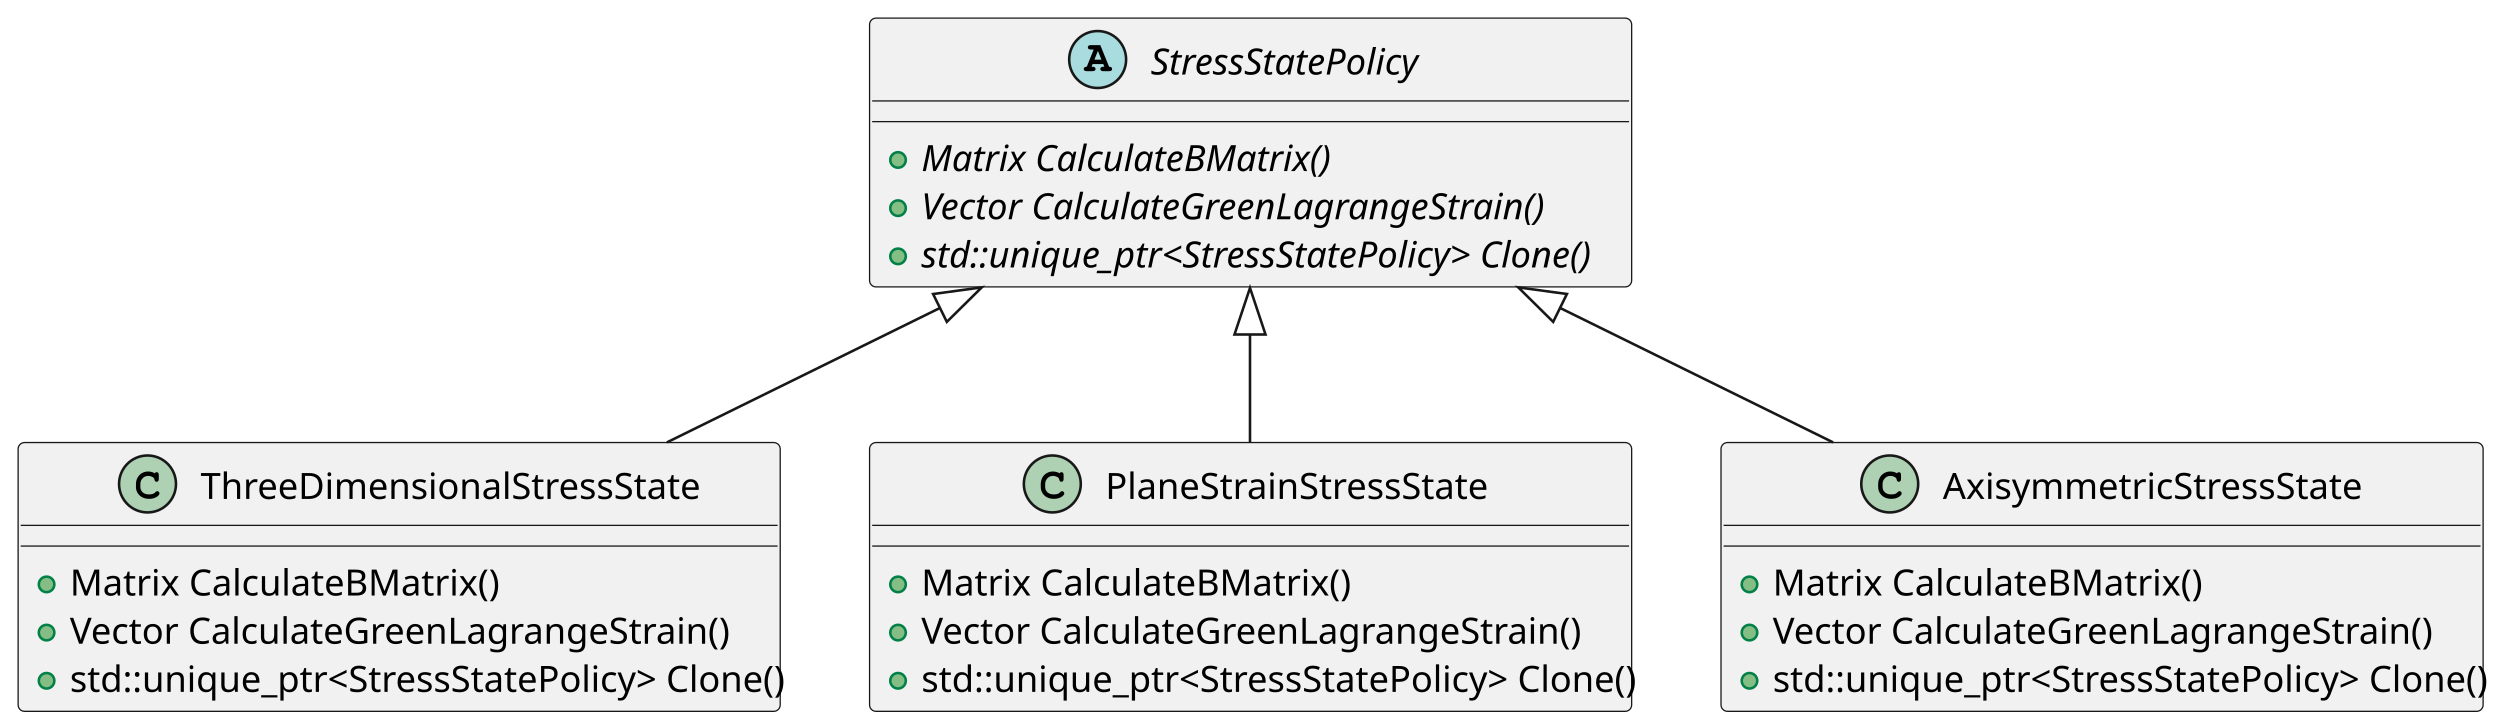
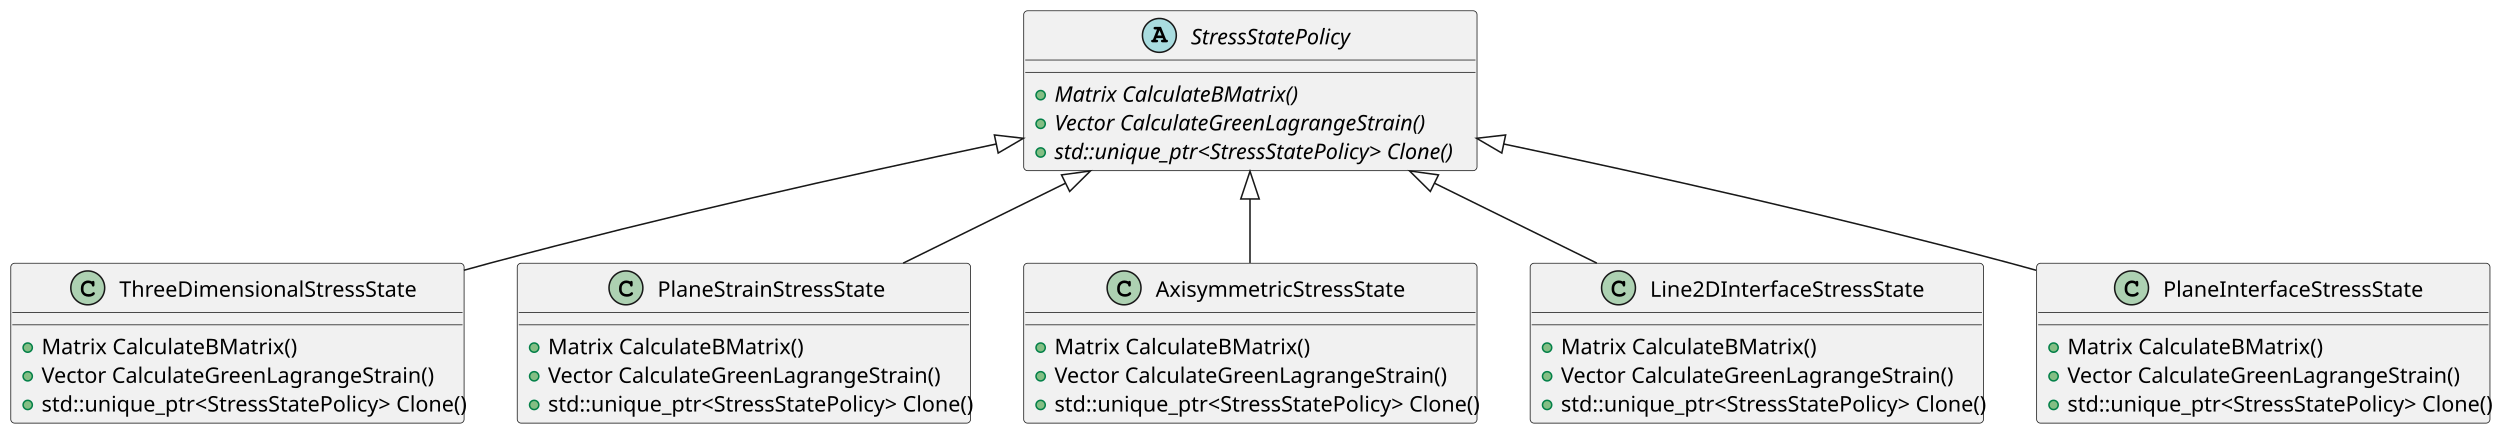
- <svg xmlns="http://www.w3.org/2000/svg" contentStyleType="text/css" height="281px" preserveAspectRatio="none" style="width:966px;height:281px;background:#FFFFFF;" version="1.1" viewBox="0 0 966 281" width="966px" zoomAndPan="magnify">
+ <svg xmlns="http://www.w3.org/2000/svg" contentStyleType="text/css" data-diagram-type="CLASS" height="281px" preserveAspectRatio="none" style="width:1624px;height:281px;background:#FFFFFF;" version="1.1" viewBox="0 0 1624 281" width="1624px" zoomAndPan="magnify">
  <defs />
  <g>
-     <g id="elem_StressStatePolicy">
-       <rect codeLine="2" fill="#F1F1F1" height="103.863" id="StressStatePolicy" rx="2.5" ry="2.5" style="stroke:#181818;stroke-width:0.5;" width="294.475" x="336" y="7" />
-       <ellipse cx="424.132" cy="23" fill="#A9DCDF" rx="11" ry="11" style="stroke:#181818;stroke-width:1.0;" />
-       <path d="M426.32,24.766 L422.179,24.766 L421.757,25.797 L422.179,25.797 Q422.789,25.797 423.054,26.031 Q423.32,26.266 423.32,26.656 Q423.32,27.031 423.054,27.266 Q422.789,27.5 422.179,27.5 L419.882,27.5 Q419.273,27.5 419.023,27.266 Q418.757,27.031 418.757,26.641 Q418.757,26.266 419.039,26.031 Q419.304,25.781 419.929,25.797 L422.601,19.141 L421.492,19.141 Q420.882,19.141 420.617,18.906 Q420.351,18.672 420.351,18.281 Q420.351,17.906 420.617,17.672 Q420.882,17.438 421.492,17.438 L425.164,17.438 L428.554,25.797 Q429.148,25.797 429.335,25.938 Q429.726,26.203 429.726,26.656 Q429.726,27.031 429.46,27.266 Q429.21,27.5 428.601,27.5 L426.304,27.5 Q425.695,27.5 425.429,27.266 Q425.164,27.031 425.164,26.641 Q425.164,26.266 425.429,26.031 Q425.695,25.797 426.304,25.797 L426.726,25.797 L426.32,24.766 Z M425.601,23.062 L424.242,19.688 L422.867,23.062 L425.601,23.062 Z " fill="#000000" />
-       <text fill="#000000" font-family="sans-serif" font-size="14" font-style="italic" lengthAdjust="spacing" textLength="109.71" x="444.632" y="28.797">StressStatePolicy</text>
-       <line style="stroke:#181818;stroke-width:0.5;" x1="337" x2="629.475" y1="39" y2="39" />
-       <line style="stroke:#181818;stroke-width:0.5;" x1="337" x2="629.475" y1="47" y2="47" />
-       <ellipse cx="347" cy="61.81" fill="#84BE84" rx="3" ry="3" style="stroke:#038048;stroke-width:1.0;" />
-       <text fill="#000000" font-family="sans-serif" font-size="14" font-style="italic" lengthAdjust="spacing" textLength="157.138" x="356" y="66.107">Matrix CalculateBMatrix()</text>
-       <ellipse cx="347" cy="80.432" fill="#84BE84" rx="3" ry="3" style="stroke:#038048;stroke-width:1.0;" />
-       <text fill="#000000" font-family="sans-serif" font-size="14" font-style="italic" lengthAdjust="spacing" textLength="246.689" x="356" y="84.728">Vector CalculateGreenLagrangeStrain()</text>
-       <ellipse cx="347" cy="99.053" fill="#84BE84" rx="3" ry="3" style="stroke:#038048;stroke-width:1.0;" />
-       <text fill="#000000" font-family="sans-serif" font-size="14" font-style="italic" lengthAdjust="spacing" textLength="268.475" x="356" y="103.35">std::unique_ptr&lt;StressStatePolicy&gt; Clone()</text>
+     <g class="entity" data-entity="StressStatePolicy" data-source-line="2" data-uid="ent0002" id="entity_StressStatePolicy">
+       <rect fill="#F1F1F1" height="103.863" rx="2.5" ry="2.5" style="stroke:#181818;stroke-width:0.5;" width="294.475" x="665" y="7" />
+       <ellipse cx="753.132" cy="23" fill="#A9DCDF" rx="11" ry="11" style="stroke:#181818;stroke-width:1;" />
+       <path d="M755.32,24.766 L751.179,24.766 L750.757,25.797 L751.179,25.797 Q751.789,25.797 752.054,26.031 Q752.32,26.266 752.32,26.656 Q752.32,27.031 752.054,27.266 Q751.789,27.5 751.179,27.5 L748.882,27.5 Q748.273,27.5 748.023,27.266 Q747.757,27.031 747.757,26.641 Q747.757,26.266 748.039,26.031 Q748.304,25.781 748.929,25.797 L751.601,19.141 L750.492,19.141 Q749.882,19.141 749.617,18.906 Q749.351,18.672 749.351,18.281 Q749.351,17.906 749.617,17.672 Q749.882,17.438 750.492,17.438 L754.164,17.438 L757.554,25.797 Q758.148,25.797 758.335,25.938 Q758.726,26.203 758.726,26.656 Q758.726,27.031 758.46,27.266 Q758.21,27.5 757.601,27.5 L755.304,27.5 Q754.695,27.5 754.429,27.266 Q754.164,27.031 754.164,26.641 Q754.164,26.266 754.429,26.031 Q754.695,25.797 755.304,25.797 L755.726,25.797 L755.32,24.766 Z M754.601,23.062 L753.242,19.688 L751.867,23.062 L754.601,23.062 Z " fill="#000000" />
+       <text fill="#000000" font-family="sans-serif" font-size="14" font-style="italic" lengthAdjust="spacing" textLength="109.71" x="773.632" y="28.797">StressStatePolicy</text>
+       <line style="stroke:#181818;stroke-width:0.5;" x1="666" x2="958.475" y1="39" y2="39" />
+       <line style="stroke:#181818;stroke-width:0.5;" x1="666" x2="958.475" y1="47" y2="47" />
+       <ellipse cx="676" cy="61.81" fill="#84BE84" rx="3" ry="3" style="stroke:#038048;stroke-width:1;" />
+       <text fill="#000000" font-family="sans-serif" font-size="14" font-style="italic" lengthAdjust="spacing" textLength="157.138" x="685" y="66.107">Matrix CalculateBMatrix()</text>
+       <ellipse cx="676" cy="80.432" fill="#84BE84" rx="3" ry="3" style="stroke:#038048;stroke-width:1;" />
+       <text fill="#000000" font-family="sans-serif" font-size="14" font-style="italic" lengthAdjust="spacing" textLength="246.689" x="685" y="84.728">Vector CalculateGreenLagrangeStrain()</text>
+       <ellipse cx="676" cy="99.053" fill="#84BE84" rx="3" ry="3" style="stroke:#038048;stroke-width:1;" />
+       <text fill="#000000" font-family="sans-serif" font-size="14" font-style="italic" lengthAdjust="spacing" textLength="268.475" x="685" y="103.35">std::unique_ptr&lt;StressStatePolicy&gt; Clone()</text>
    </g>
-     <g id="elem_ThreeDimensionalStressState">
-       <rect codeLine="9" fill="#F1F1F1" height="103.863" id="ThreeDimensionalStressState" rx="2.5" ry="2.5" style="stroke:#181818;stroke-width:0.5;" width="294.475" x="7" y="171" />
-       <ellipse cx="57.002" cy="187" fill="#ADD1B2" rx="11" ry="11" style="stroke:#181818;stroke-width:1.0;" />
+     <g class="entity" data-entity="ThreeDimensionalStressState" data-source-line="9" data-uid="ent0003" id="entity_ThreeDimensionalStressState">
+       <rect fill="#F1F1F1" height="103.863" rx="2.5" ry="2.5" style="stroke:#181818;stroke-width:0.5;" width="294.475" x="7" y="171" />
+       <ellipse cx="57.002" cy="187" fill="#ADD1B2" rx="11" ry="11" style="stroke:#181818;stroke-width:1;" />
      <path d="M59.767,182.875 Q59.923,182.656 60.111,182.547 Q60.298,182.438 60.517,182.438 Q60.892,182.438 61.127,182.703 Q61.361,182.953 61.361,183.562 L61.361,185.016 Q61.361,185.625 61.127,185.891 Q60.892,186.156 60.517,186.156 Q60.173,186.156 59.97,185.953 Q59.767,185.766 59.658,185.25 Q59.611,184.891 59.423,184.703 Q59.095,184.328 58.486,184.109 Q57.877,183.891 57.252,183.891 Q56.486,183.891 55.845,184.219 Q55.22,184.547 54.72,185.297 Q54.236,186.047 54.236,187.078 L54.236,188.172 Q54.236,189.406 55.127,190.234 Q56.017,191.047 57.611,191.047 Q58.548,191.047 59.205,190.797 Q59.595,190.641 60.017,190.203 Q60.283,189.938 60.423,189.859 Q60.58,189.781 60.783,189.781 Q61.111,189.781 61.361,190.047 Q61.627,190.297 61.627,190.641 Q61.627,190.984 61.283,191.391 Q60.783,191.969 59.986,192.297 Q58.908,192.75 57.611,192.75 Q56.095,192.75 54.892,192.125 Q53.908,191.625 53.22,190.562 Q52.533,189.484 52.533,188.203 L52.533,187.047 Q52.533,185.719 53.142,184.578 Q53.767,183.422 54.861,182.812 Q55.955,182.188 57.189,182.188 Q57.923,182.188 58.564,182.359 Q59.22,182.516 59.767,182.875 Z " fill="#000000" />
      <text fill="#000000" font-family="sans-serif" font-size="14" lengthAdjust="spacing" textLength="185.972" x="77.501" y="192.797">ThreeDimensionalStressState</text>
      <line style="stroke:#181818;stroke-width:0.5;" x1="8" x2="300.475" y1="203" y2="203" />
      <line style="stroke:#181818;stroke-width:0.5;" x1="8" x2="300.475" y1="211" y2="211" />
-       <ellipse cx="18" cy="225.81" fill="#84BE84" rx="3" ry="3" style="stroke:#038048;stroke-width:1.0;" />
+       <ellipse cx="18" cy="225.81" fill="#84BE84" rx="3" ry="3" style="stroke:#038048;stroke-width:1;" />
      <text fill="#000000" font-family="sans-serif" font-size="14" lengthAdjust="spacing" textLength="157.138" x="27" y="230.107">Matrix CalculateBMatrix()</text>
-       <ellipse cx="18" cy="244.432" fill="#84BE84" rx="3" ry="3" style="stroke:#038048;stroke-width:1.0;" />
+       <ellipse cx="18" cy="244.432" fill="#84BE84" rx="3" ry="3" style="stroke:#038048;stroke-width:1;" />
      <text fill="#000000" font-family="sans-serif" font-size="14" lengthAdjust="spacing" textLength="246.689" x="27" y="248.728">Vector CalculateGreenLagrangeStrain()</text>
-       <ellipse cx="18" cy="263.053" fill="#84BE84" rx="3" ry="3" style="stroke:#038048;stroke-width:1.0;" />
+       <ellipse cx="18" cy="263.053" fill="#84BE84" rx="3" ry="3" style="stroke:#038048;stroke-width:1;" />
      <text fill="#000000" font-family="sans-serif" font-size="14" lengthAdjust="spacing" textLength="268.475" x="27" y="267.35">std::unique_ptr&lt;StressStatePolicy&gt; Clone()</text>
    </g>
-     <g id="elem_PlaneStrainStressState">
-       <rect codeLine="15" fill="#F1F1F1" height="103.863" id="PlaneStrainStressState" rx="2.5" ry="2.5" style="stroke:#181818;stroke-width:0.5;" width="294.475" x="336" y="171" />
-       <ellipse cx="406.615" cy="187" fill="#ADD1B2" rx="11" ry="11" style="stroke:#181818;stroke-width:1.0;" />
+     <g class="entity" data-entity="PlaneStrainStressState" data-source-line="15" data-uid="ent0004" id="entity_PlaneStrainStressState">
+       <rect fill="#F1F1F1" height="103.863" rx="2.5" ry="2.5" style="stroke:#181818;stroke-width:0.5;" width="294.475" x="336" y="171" />
+       <ellipse cx="406.615" cy="187" fill="#ADD1B2" rx="11" ry="11" style="stroke:#181818;stroke-width:1;" />
      <path d="M409.381,182.875 Q409.537,182.656 409.725,182.547 Q409.912,182.438 410.131,182.438 Q410.506,182.438 410.74,182.703 Q410.975,182.953 410.975,183.562 L410.975,185.016 Q410.975,185.625 410.74,185.891 Q410.506,186.156 410.131,186.156 Q409.787,186.156 409.584,185.953 Q409.381,185.766 409.272,185.25 Q409.225,184.891 409.037,184.703 Q408.709,184.328 408.1,184.109 Q407.49,183.891 406.865,183.891 Q406.1,183.891 405.459,184.219 Q404.834,184.547 404.334,185.297 Q403.85,186.047 403.85,187.078 L403.85,188.172 Q403.85,189.406 404.74,190.234 Q405.631,191.047 407.225,191.047 Q408.162,191.047 408.818,190.797 Q409.209,190.641 409.631,190.203 Q409.897,189.938 410.037,189.859 Q410.193,189.781 410.397,189.781 Q410.725,189.781 410.975,190.047 Q411.24,190.297 411.24,190.641 Q411.24,190.984 410.897,191.391 Q410.397,191.969 409.6,192.297 Q408.522,192.75 407.225,192.75 Q405.709,192.75 404.506,192.125 Q403.522,191.625 402.834,190.562 Q402.147,189.484 402.147,188.203 L402.147,187.047 Q402.147,185.719 402.756,184.578 Q403.381,183.422 404.475,182.812 Q405.568,182.188 406.803,182.188 Q407.537,182.188 408.178,182.359 Q408.834,182.516 409.381,182.875 Z " fill="#000000" />
      <text fill="#000000" font-family="sans-serif" font-size="14" lengthAdjust="spacing" textLength="144.744" x="427.115" y="192.797">PlaneStrainStressState</text>
      <line style="stroke:#181818;stroke-width:0.5;" x1="337" x2="629.475" y1="203" y2="203" />
      <line style="stroke:#181818;stroke-width:0.5;" x1="337" x2="629.475" y1="211" y2="211" />
-       <ellipse cx="347" cy="225.81" fill="#84BE84" rx="3" ry="3" style="stroke:#038048;stroke-width:1.0;" />
+       <ellipse cx="347" cy="225.81" fill="#84BE84" rx="3" ry="3" style="stroke:#038048;stroke-width:1;" />
      <text fill="#000000" font-family="sans-serif" font-size="14" lengthAdjust="spacing" textLength="157.138" x="356" y="230.107">Matrix CalculateBMatrix()</text>
-       <ellipse cx="347" cy="244.432" fill="#84BE84" rx="3" ry="3" style="stroke:#038048;stroke-width:1.0;" />
+       <ellipse cx="347" cy="244.432" fill="#84BE84" rx="3" ry="3" style="stroke:#038048;stroke-width:1;" />
      <text fill="#000000" font-family="sans-serif" font-size="14" lengthAdjust="spacing" textLength="246.689" x="356" y="248.728">Vector CalculateGreenLagrangeStrain()</text>
-       <ellipse cx="347" cy="263.053" fill="#84BE84" rx="3" ry="3" style="stroke:#038048;stroke-width:1.0;" />
+       <ellipse cx="347" cy="263.053" fill="#84BE84" rx="3" ry="3" style="stroke:#038048;stroke-width:1;" />
      <text fill="#000000" font-family="sans-serif" font-size="14" lengthAdjust="spacing" textLength="268.475" x="356" y="267.35">std::unique_ptr&lt;StressStatePolicy&gt; Clone()</text>
    </g>
-     <g id="elem_AxisymmetricStressState">
-       <rect codeLine="21" fill="#F1F1F1" height="103.863" id="AxisymmetricStressState" rx="2.5" ry="2.5" style="stroke:#181818;stroke-width:0.5;" width="294.475" x="665" y="171" />
-       <ellipse cx="730.194" cy="187" fill="#ADD1B2" rx="11" ry="11" style="stroke:#181818;stroke-width:1.0;" />
+     <g class="entity" data-entity="AxisymmetricStressState" data-source-line="21" data-uid="ent0005" id="entity_AxisymmetricStressState">
+       <rect fill="#F1F1F1" height="103.863" rx="2.5" ry="2.5" style="stroke:#181818;stroke-width:0.5;" width="294.475" x="665" y="171" />
+       <ellipse cx="730.194" cy="187" fill="#ADD1B2" rx="11" ry="11" style="stroke:#181818;stroke-width:1;" />
      <path d="M732.96,182.875 Q733.116,182.656 733.304,182.547 Q733.491,182.438 733.71,182.438 Q734.085,182.438 734.319,182.703 Q734.554,182.953 734.554,183.562 L734.554,185.016 Q734.554,185.625 734.319,185.891 Q734.085,186.156 733.71,186.156 Q733.366,186.156 733.163,185.953 Q732.96,185.766 732.851,185.25 Q732.804,184.891 732.616,184.703 Q732.288,184.328 731.679,184.109 Q731.069,183.891 730.444,183.891 Q729.679,183.891 729.038,184.219 Q728.413,184.547 727.913,185.297 Q727.429,186.047 727.429,187.078 L727.429,188.172 Q727.429,189.406 728.319,190.234 Q729.21,191.047 730.804,191.047 Q731.741,191.047 732.398,190.797 Q732.788,190.641 733.21,190.203 Q733.476,189.938 733.616,189.859 Q733.773,189.781 733.976,189.781 Q734.304,189.781 734.554,190.047 Q734.819,190.297 734.819,190.641 Q734.819,190.984 734.476,191.391 Q733.976,191.969 733.179,192.297 Q732.101,192.75 730.804,192.75 Q729.288,192.75 728.085,192.125 Q727.101,191.625 726.413,190.562 Q725.726,189.484 725.726,188.203 L725.726,187.047 Q725.726,185.719 726.335,184.578 Q726.96,183.422 728.054,182.812 Q729.148,182.188 730.382,182.188 Q731.116,182.188 731.757,182.359 Q732.413,182.516 732.96,182.875 Z " fill="#000000" />
      <text fill="#000000" font-family="sans-serif" font-size="14" lengthAdjust="spacing" textLength="155.586" x="750.694" y="192.797">AxisymmetricStressState</text>
      <line style="stroke:#181818;stroke-width:0.5;" x1="666" x2="958.475" y1="203" y2="203" />
      <line style="stroke:#181818;stroke-width:0.5;" x1="666" x2="958.475" y1="211" y2="211" />
-       <ellipse cx="676" cy="225.81" fill="#84BE84" rx="3" ry="3" style="stroke:#038048;stroke-width:1.0;" />
+       <ellipse cx="676" cy="225.81" fill="#84BE84" rx="3" ry="3" style="stroke:#038048;stroke-width:1;" />
      <text fill="#000000" font-family="sans-serif" font-size="14" lengthAdjust="spacing" textLength="157.138" x="685" y="230.107">Matrix CalculateBMatrix()</text>
-       <ellipse cx="676" cy="244.432" fill="#84BE84" rx="3" ry="3" style="stroke:#038048;stroke-width:1.0;" />
+       <ellipse cx="676" cy="244.432" fill="#84BE84" rx="3" ry="3" style="stroke:#038048;stroke-width:1;" />
      <text fill="#000000" font-family="sans-serif" font-size="14" lengthAdjust="spacing" textLength="246.689" x="685" y="248.728">Vector CalculateGreenLagrangeStrain()</text>
-       <ellipse cx="676" cy="263.053" fill="#84BE84" rx="3" ry="3" style="stroke:#038048;stroke-width:1.0;" />
+       <ellipse cx="676" cy="263.053" fill="#84BE84" rx="3" ry="3" style="stroke:#038048;stroke-width:1;" />
      <text fill="#000000" font-family="sans-serif" font-size="14" lengthAdjust="spacing" textLength="268.475" x="685" y="267.35">std::unique_ptr&lt;StressStatePolicy&gt; Clone()</text>
    </g>
-     <g id="link_StressStatePolicy_ThreeDimensionalStressState">
-       <path codeLine="27" d="M363.201,118.99 C324.401,138.09 296.49,151.84 257.69,170.94 " fill="none" id="StressStatePolicy-backto-ThreeDimensionalStressState" style="stroke:#181818;stroke-width:1.0;" />
-       <polygon fill="none" points="379.35,111.04,360.551,113.607,365.851,124.373,379.35,111.04" style="stroke:#181818;stroke-width:1.0;" />
+     <g class="entity" data-entity="Line2DInterfaceStressState" data-source-line="27" data-uid="ent0006" id="entity_Line2DInterfaceStressState">
+       <rect fill="#F1F1F1" height="103.863" rx="2.5" ry="2.5" style="stroke:#181818;stroke-width:0.5;" width="294.475" x="994" y="171" />
+       <ellipse cx="1051.384" cy="187" fill="#ADD1B2" rx="11" ry="11" style="stroke:#181818;stroke-width:1;" />
+       <path d="M1054.15,182.875 Q1054.306,182.656 1054.494,182.547 Q1054.681,182.438 1054.9,182.438 Q1055.275,182.438 1055.509,182.703 Q1055.744,182.953 1055.744,183.562 L1055.744,185.016 Q1055.744,185.625 1055.509,185.891 Q1055.275,186.156 1054.9,186.156 Q1054.556,186.156 1054.353,185.953 Q1054.15,185.766 1054.041,185.25 Q1053.994,184.891 1053.806,184.703 Q1053.478,184.328 1052.869,184.109 Q1052.259,183.891 1051.634,183.891 Q1050.869,183.891 1050.228,184.219 Q1049.603,184.547 1049.103,185.297 Q1048.619,186.047 1048.619,187.078 L1048.619,188.172 Q1048.619,189.406 1049.509,190.234 Q1050.4,191.047 1051.994,191.047 Q1052.931,191.047 1053.587,190.797 Q1053.978,190.641 1054.4,190.203 Q1054.666,189.938 1054.806,189.859 Q1054.962,189.781 1055.166,189.781 Q1055.494,189.781 1055.744,190.047 Q1056.009,190.297 1056.009,190.641 Q1056.009,190.984 1055.666,191.391 Q1055.166,191.969 1054.369,192.297 Q1053.291,192.75 1051.994,192.75 Q1050.478,192.75 1049.275,192.125 Q1048.291,191.625 1047.603,190.562 Q1046.916,189.484 1046.916,188.203 L1046.916,187.047 Q1046.916,185.719 1047.525,184.578 Q1048.15,183.422 1049.244,182.812 Q1050.337,182.188 1051.572,182.188 Q1052.306,182.188 1052.947,182.359 Q1053.603,182.516 1054.15,182.875 Z " fill="#000000" />
+       <text fill="#000000" font-family="sans-serif" font-size="14" lengthAdjust="spacing" textLength="171.206" x="1071.884" y="192.797">Line2DInterfaceStressState</text>
+       <line style="stroke:#181818;stroke-width:0.5;" x1="995" x2="1287.475" y1="203" y2="203" />
+       <line style="stroke:#181818;stroke-width:0.5;" x1="995" x2="1287.475" y1="211" y2="211" />
+       <ellipse cx="1005" cy="225.81" fill="#84BE84" rx="3" ry="3" style="stroke:#038048;stroke-width:1;" />
+       <text fill="#000000" font-family="sans-serif" font-size="14" lengthAdjust="spacing" textLength="157.138" x="1014" y="230.107">Matrix CalculateBMatrix()</text>
+       <ellipse cx="1005" cy="244.432" fill="#84BE84" rx="3" ry="3" style="stroke:#038048;stroke-width:1;" />
+       <text fill="#000000" font-family="sans-serif" font-size="14" lengthAdjust="spacing" textLength="246.689" x="1014" y="248.728">Vector CalculateGreenLagrangeStrain()</text>
+       <ellipse cx="1005" cy="263.053" fill="#84BE84" rx="3" ry="3" style="stroke:#038048;stroke-width:1;" />
+       <text fill="#000000" font-family="sans-serif" font-size="14" lengthAdjust="spacing" textLength="268.475" x="1014" y="267.35">std::unique_ptr&lt;StressStatePolicy&gt; Clone()</text>
    </g>
-     <g id="link_StressStatePolicy_PlaneStrainStressState">
-       <path codeLine="28" d="M483,129.26 C483,148.26 483,151.8 483,170.8 " fill="none" id="StressStatePolicy-backto-PlaneStrainStressState" style="stroke:#181818;stroke-width:1.0;" />
-       <polygon fill="none" points="483,111.26,477,129.26,489,129.26,483,111.26" style="stroke:#181818;stroke-width:1.0;" />
+     <g class="entity" data-entity="PlaneInterfaceStressState" data-source-line="33" data-uid="ent0007" id="entity_PlaneInterfaceStressState">
+       <rect fill="#F1F1F1" height="103.863" rx="2.5" ry="2.5" style="stroke:#181818;stroke-width:0.5;" width="294.475" x="1323" y="171" />
+       <ellipse cx="1384.664" cy="187" fill="#ADD1B2" rx="11" ry="11" style="stroke:#181818;stroke-width:1;" />
+       <path d="M1387.429,182.875 Q1387.585,182.656 1387.773,182.547 Q1387.96,182.438 1388.179,182.438 Q1388.554,182.438 1388.789,182.703 Q1389.023,182.953 1389.023,183.562 L1389.023,185.016 Q1389.023,185.625 1388.789,185.891 Q1388.554,186.156 1388.179,186.156 Q1387.835,186.156 1387.632,185.953 Q1387.429,185.766 1387.32,185.25 Q1387.273,184.891 1387.085,184.703 Q1386.757,184.328 1386.148,184.109 Q1385.539,183.891 1384.914,183.891 Q1384.148,183.891 1383.507,184.219 Q1382.882,184.547 1382.382,185.297 Q1381.898,186.047 1381.898,187.078 L1381.898,188.172 Q1381.898,189.406 1382.789,190.234 Q1383.679,191.047 1385.273,191.047 Q1386.21,191.047 1386.867,190.797 Q1387.257,190.641 1387.679,190.203 Q1387.945,189.938 1388.085,189.859 Q1388.242,189.781 1388.445,189.781 Q1388.773,189.781 1389.023,190.047 Q1389.289,190.297 1389.289,190.641 Q1389.289,190.984 1388.945,191.391 Q1388.445,191.969 1387.648,192.297 Q1386.57,192.75 1385.273,192.75 Q1383.757,192.75 1382.554,192.125 Q1381.57,191.625 1380.882,190.562 Q1380.195,189.484 1380.195,188.203 L1380.195,187.047 Q1380.195,185.719 1380.804,184.578 Q1381.429,183.422 1382.523,182.812 Q1383.617,182.188 1384.851,182.188 Q1385.585,182.188 1386.226,182.359 Q1386.882,182.516 1387.429,182.875 Z " fill="#000000" />
+       <text fill="#000000" font-family="sans-serif" font-size="14" lengthAdjust="spacing" textLength="162.648" x="1405.164" y="192.797">PlaneInterfaceStressState</text>
+       <line style="stroke:#181818;stroke-width:0.5;" x1="1324" x2="1616.475" y1="203" y2="203" />
+       <line style="stroke:#181818;stroke-width:0.5;" x1="1324" x2="1616.475" y1="211" y2="211" />
+       <ellipse cx="1334" cy="225.81" fill="#84BE84" rx="3" ry="3" style="stroke:#038048;stroke-width:1;" />
+       <text fill="#000000" font-family="sans-serif" font-size="14" lengthAdjust="spacing" textLength="157.138" x="1343" y="230.107">Matrix CalculateBMatrix()</text>
+       <ellipse cx="1334" cy="244.432" fill="#84BE84" rx="3" ry="3" style="stroke:#038048;stroke-width:1;" />
+       <text fill="#000000" font-family="sans-serif" font-size="14" lengthAdjust="spacing" textLength="246.689" x="1343" y="248.728">Vector CalculateGreenLagrangeStrain()</text>
+       <ellipse cx="1334" cy="263.053" fill="#84BE84" rx="3" ry="3" style="stroke:#038048;stroke-width:1;" />
+       <text fill="#000000" font-family="sans-serif" font-size="14" lengthAdjust="spacing" textLength="268.475" x="1343" y="267.35">std::unique_ptr&lt;StressStatePolicy&gt; Clone()</text>
    </g>
-     <g id="link_StressStatePolicy_AxisymmetricStressState">
-       <path codeLine="29" d="M602.799,118.99 C641.599,138.09 669.51,151.84 708.31,170.94 " fill="none" id="StressStatePolicy-backto-AxisymmetricStressState" style="stroke:#181818;stroke-width:1.0;" />
-       <polygon fill="none" points="586.65,111.04,600.149,124.373,605.449,113.607,586.65,111.04" style="stroke:#181818;stroke-width:1.0;" />
+     <g class="link" data-entity-1="StressStatePolicy" data-entity-2="ThreeDimensionalStressState" data-source-line="39" data-uid="lnk8" id="link_StressStatePolicy_ThreeDimensionalStressState">
+       <path codeLine="39" d="M647.187,93.543 C548.567,114.333 433.7,140.06 318,171 C312.53,172.46 306.96,173.99 301.35,175.56" fill="none" id="StressStatePolicy-backto-ThreeDimensionalStressState" style="stroke:#181818;stroke-width:1;" />
+       <polygon fill="none" points="664.8,89.83,645.949,87.672,648.425,99.414,664.8,89.83" style="stroke:#181818;stroke-width:1;" />
+     </g>
+     <g class="link" data-entity-1="StressStatePolicy" data-entity-2="PlaneStrainStressState" data-source-line="40" data-uid="lnk9" id="link_StressStatePolicy_PlaneStrainStressState">
+       <path codeLine="40" d="M692.201,118.99 C653.401,138.09 625.49,151.84 586.69,170.94" fill="none" id="StressStatePolicy-backto-PlaneStrainStressState" style="stroke:#181818;stroke-width:1;" />
+       <polygon fill="none" points="708.35,111.04,689.551,113.607,694.851,124.373,708.35,111.04" style="stroke:#181818;stroke-width:1;" />
+     </g>
+     <g class="link" data-entity-1="StressStatePolicy" data-entity-2="AxisymmetricStressState" data-source-line="41" data-uid="lnk10" id="link_StressStatePolicy_AxisymmetricStressState">
+       <path codeLine="41" d="M812,129.26 C812,148.26 812,151.8 812,170.8" fill="none" id="StressStatePolicy-backto-AxisymmetricStressState" style="stroke:#181818;stroke-width:1;" />
+       <polygon fill="none" points="812,111.26,806,129.26,818,129.26,812,111.26" style="stroke:#181818;stroke-width:1;" />
+     </g>
+     <g class="link" data-entity-1="StressStatePolicy" data-entity-2="Line2DInterfaceStressState" data-source-line="42" data-uid="lnk11" id="link_StressStatePolicy_Line2DInterfaceStressState">
+       <path codeLine="42" d="M931.799,118.99 C970.599,138.09 998.51,151.84 1037.31,170.94" fill="none" id="StressStatePolicy-backto-Line2DInterfaceStressState" style="stroke:#181818;stroke-width:1;" />
+       <polygon fill="none" points="915.65,111.04,929.149,124.373,934.449,113.607,915.65,111.04" style="stroke:#181818;stroke-width:1;" />
+     </g>
+     <g class="link" data-entity-1="StressStatePolicy" data-entity-2="PlaneInterfaceStressState" data-source-line="43" data-uid="lnk12" id="link_StressStatePolicy_PlaneInterfaceStressState">
+       <path codeLine="43" d="M976.813,93.543 C1075.433,114.333 1190.3,140.06 1306,171 C1311.47,172.46 1317.04,173.99 1322.65,175.56" fill="none" id="StressStatePolicy-backto-PlaneInterfaceStressState" style="stroke:#181818;stroke-width:1;" />
+       <polygon fill="none" points="959.2,89.83,975.575,99.414,978.051,87.672,959.2,89.83" style="stroke:#181818;stroke-width:1;" />
    </g>
  </g>
</svg>
